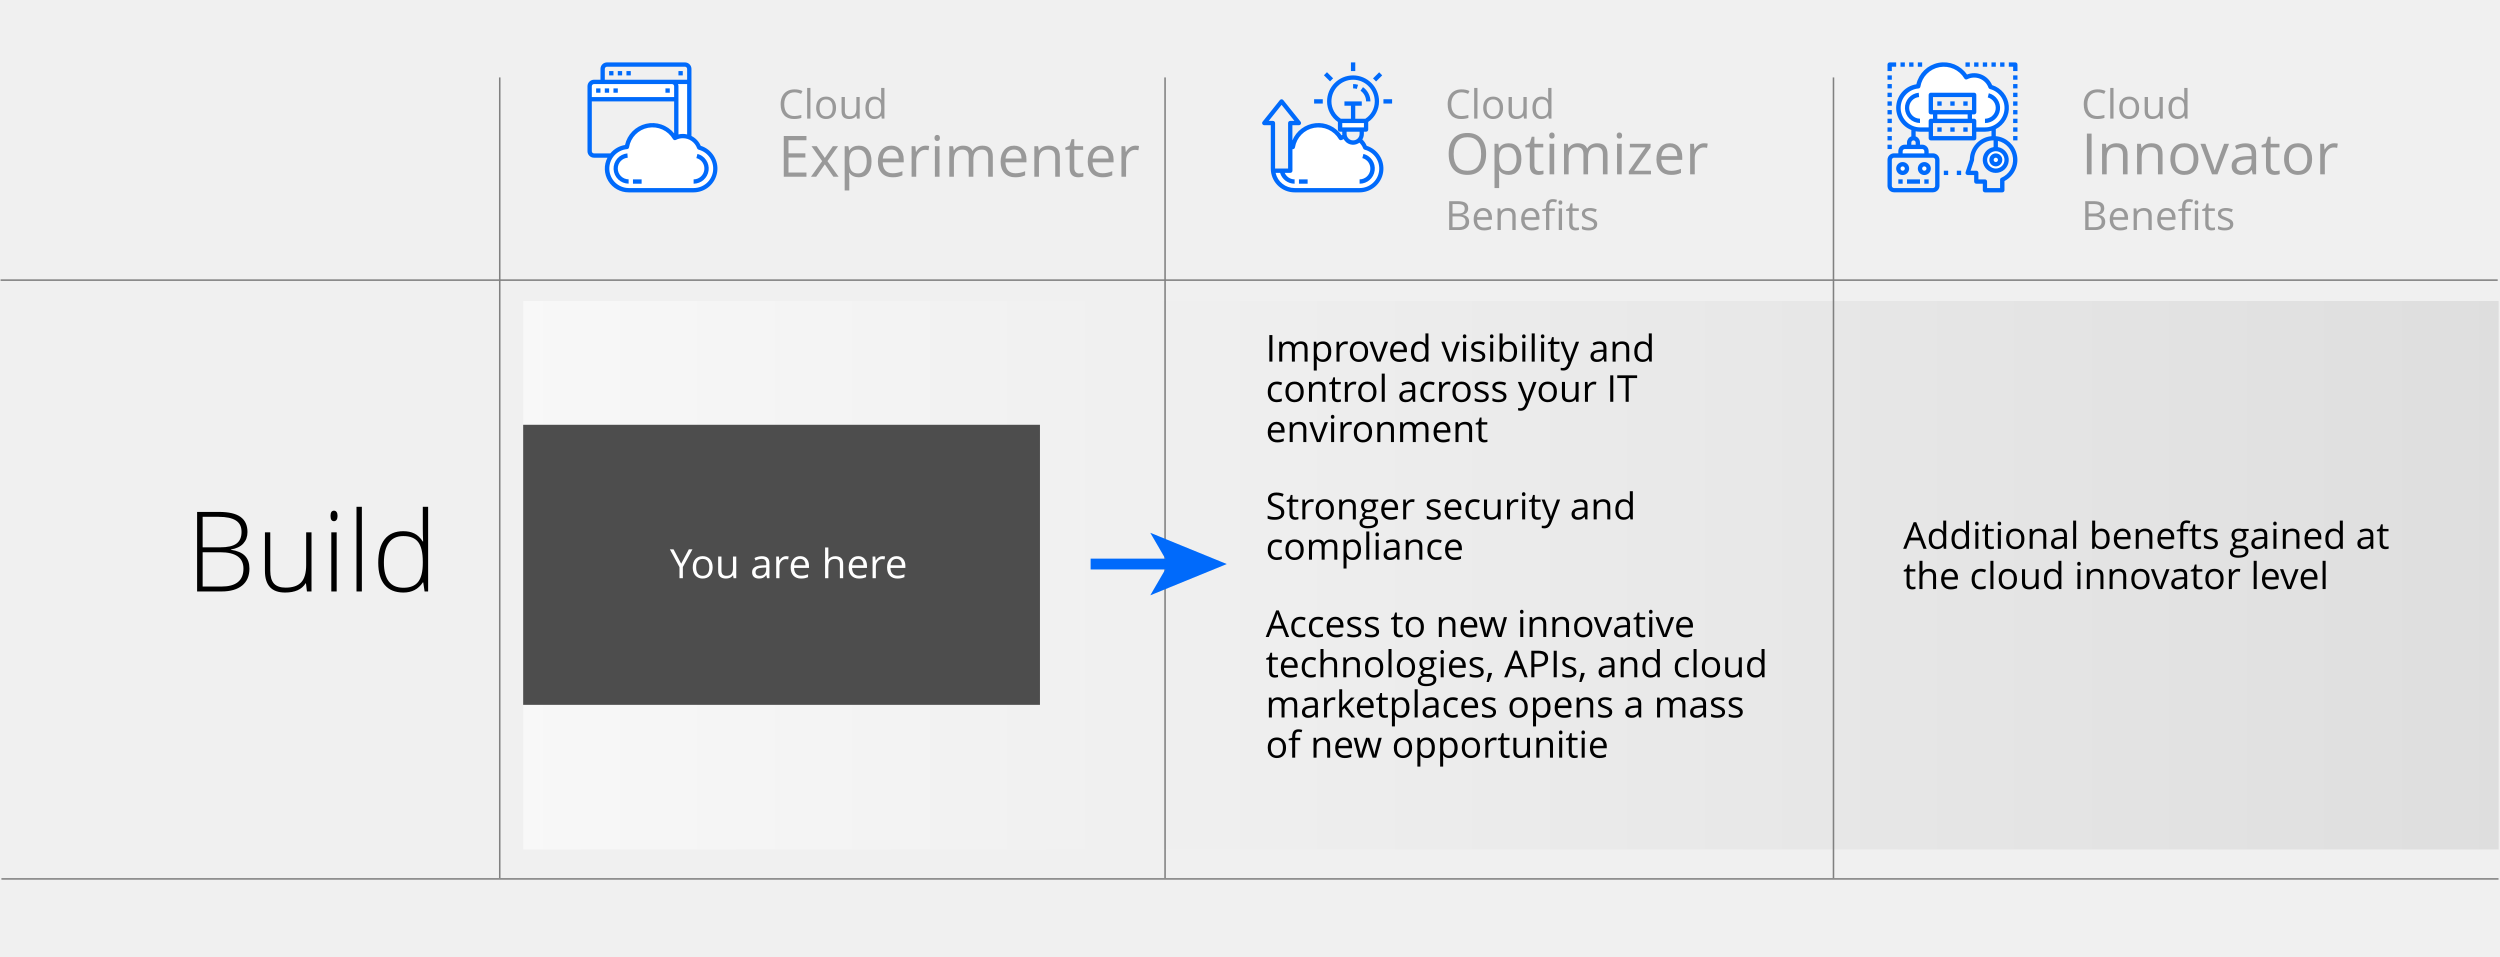
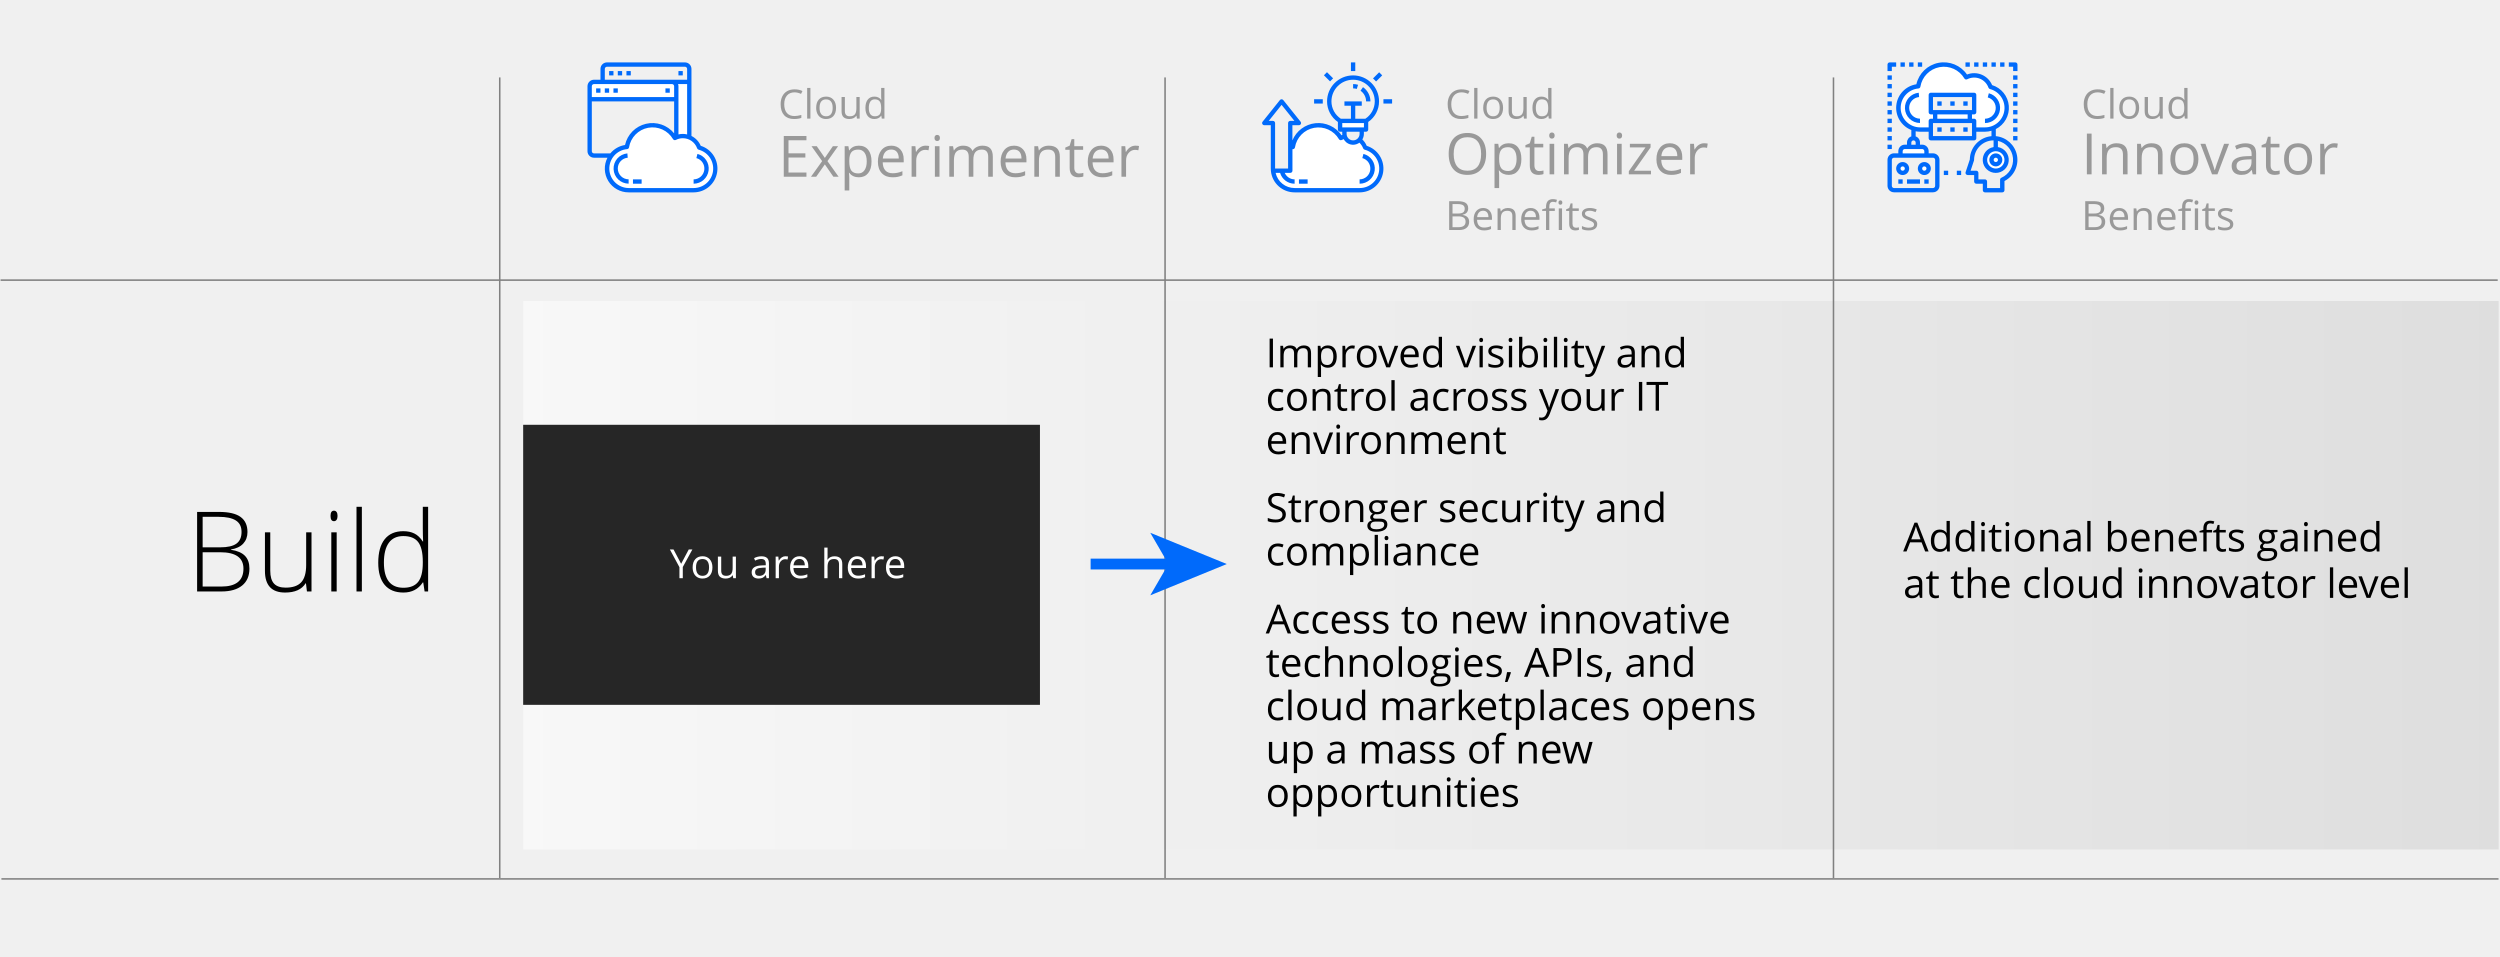
<svg xmlns="http://www.w3.org/2000/svg" id="Layer_1" data-name="Layer 1" viewBox="0 0 1615.75 617.95">
  <defs>
    <linearGradient id="linear-gradient" x1="338.12" y1="371.78" x2="1614.87" y2="371.78" gradientUnits="userSpaceOnUse">
      <stop offset="0" stop-color="#fff" />
      <stop offset="1" stop-color="#ccc" />
    </linearGradient>
  </defs>
  <line x1="322.98" y1="50.04" x2="322.98" y2="567.54" style="fill: none;stroke: gray;stroke-miterlimit: 10" />
  <rect x="338.12" y="194.54" width="1276.75" height="354.47" style="opacity: 0.5;fill: url(#linear-gradient)" />
  <line x1="752.98" y1="50.04" x2="752.98" y2="567.54" style="fill: none;stroke: gray;stroke-miterlimit: 10" />
  <line x1="1184.98" y1="50.04" x2="1184.98" y2="567.54" style="fill: none;stroke: gray;stroke-miterlimit: 10" />
-   <rect x="338.12" y="274.54" width="334" height="181" style="fill: #4d4d4d" />
-   <text transform="translate(432.93 373.67)" style="font-size: 26.132px;fill: #fff;font-family: OpenSans, Open Sans">You are here</text>
+   <rect x="338.12" y="274.54" width="334" height="181" style="fill: #262626" />
+   <text transform="translate(432.93 373.67)" style="font-size: 26px;fill: #fff;font-family: OpenSans, Open Sans">You are here</text>
  <line x1="0.37" y1="181.04" x2="1614.27" y2="181.04" style="fill: none;stroke: gray;stroke-miterlimit: 10" />
  <text transform="translate(502.93 76.67)" style="font-size: 26.132px;fill: #999;font-family: OpenSans, Open Sans">Cloud<tspan style="font-size: 36.854px;fill!: #000">
      <tspan x="0" y="37.56">Experimenter</tspan>
    </tspan>
  </text>
  <text transform="translate(934.03 76.67)" style="font-size: 26.132px;fill: #999;font-family: OpenSans, Open Sans">Cloud<tspan style="font-size: 36.854px;fill!: #000">
      <tspan x="0" y="36">Optimizer</tspan>
    </tspan>
    <tspan x="0" y="72">Benefits</tspan>
  </text>
  <text transform="translate(1345.12 76.67)" style="font-size: 26.132px;fill: #999;font-family: OpenSans, Open Sans">Cloud<tspan style="font-size: 36.854px;fill!: #000">
      <tspan x="0" y="36">Innovator</tspan>
    </tspan>
    <tspan x="0" y="72">Benefits</tspan>
  </text>
  <text transform="translate(120.11 382.26)" style="font-size: 72px;font-family: OpenSans-Light, Open Sans;font-weight: 300">Build</text>
  <line x1="0.91" y1="568.04" x2="1614.8" y2="568.04" style="fill: none;stroke: gray;stroke-miterlimit: 10" />
  <g id="Share_cloud_cloud_computing_human_robot" data-name="Share cloud cloud computing human robot">
    <circle cx="1289.89" cy="103.33" r="7" style="fill: #fff" />
    <path d="M1236.69,83.08a14,14,0,0,0,4.2.65h7v-5.6h28v5.6h7a13.83,13.83,0,0,0,5.6-1.18,14,14,0,0,0-2-26.35,11.18,11.18,0,0,0-14.26-6.84,9.78,9.78,0,0,0-1.45.63,16.78,16.78,0,0,0-31,5.79,14,14,0,0,0-3,27.3Zm11.2-21.75h28v11.2h-28Z" style="fill: #fff" />
    <circle cx="1243.69" cy="108.93" r="2.8" style="fill: #fff" />
    <path d="M1245.09,97.73a2.8,2.8,0,0,0-2.8-2.8h-11.2a2.81,2.81,0,0,0-2.8,2.8v2.8h16.8Z" style="fill: #fff" />
    <circle cx="1229.69" cy="108.93" r="2.8" style="fill: #fff" />
    <path d="M1289.89,107.53a4.2,4.2,0,1,0-4.2-4.2A4.2,4.2,0,0,0,1289.89,107.53Zm0-5.6a1.4,1.4,0,1,1-1.4,1.4A1.39,1.39,0,0,1,1289.89,101.93Z" style="fill: #006afb" />
    <path d="M1289.89,88V83.43A15.38,15.38,0,0,0,1287.5,55a12.58,12.58,0,0,0-16.23-6.83,18.18,18.18,0,0,0-32.72,6.3,15.39,15.39,0,0,0-3.26,29.55v4.12a4.21,4.21,0,0,0-2.8,3.95v1.4h-1.4a4.21,4.21,0,0,0-4.2,4.2v1.4h-2.8a4.21,4.21,0,0,0-4.2,4.2v16.8a4.23,4.23,0,0,0,4.2,4.2h25.2a4.21,4.21,0,0,0,4.2-4.2v-16.8a4.2,4.2,0,0,0-4.2-4.2h-2.8v-1.4a4.2,4.2,0,0,0-4.2-4.2h-1.4v-1.4a4.21,4.21,0,0,0-2.8-3.95V84.86a16.49,16.49,0,0,0,2.8.27h5.6v4.2a1.4,1.4,0,0,0,1.4,1.4h28a1.4,1.4,0,0,0,1.4-1.4v-4.2h5.6a14.92,14.92,0,0,0,4.2-.61V88a15.42,15.42,0,0,0-14,15.09l-2.73,8.19a1.42,1.42,0,0,0,1.33,1.85h4.2v4.2a1.4,1.4,0,0,0,1.4,1.4h4.2v4.2a1.4,1.4,0,0,0,1.4,1.4h11.2a1.4,1.4,0,0,0,1.4-1.4V117a15.38,15.38,0,0,0-5.6-29Zm-54.6,4.13a1.4,1.4,0,1,1,2.8,0v1.4h-2.8Zm14,9.8a1.39,1.39,0,0,1,1.4,1.4v16.8a1.4,1.4,0,0,1-1.4,1.4h-25.2a1.4,1.4,0,0,1-1.4-1.4v-16.8a1.4,1.4,0,0,1,1.4-1.4Zm-7-5.6a1.39,1.39,0,0,1,1.4,1.4v1.4h-14v-1.4a1.4,1.4,0,0,1,1.4-1.4Zm32.2-8.4h-25.2v-8.4h25.2Zm-25.2-16.8v-8.4h25.2v8.4Zm22.4,2.8v2.8h-19.6v-2.8Zm11.2,8.4h-5.6v-4.2a1.39,1.39,0,0,0-1.4-1.4h-1.4v-2.8h1.4a1.4,1.4,0,0,0,1.4-1.4V61.33a1.39,1.39,0,0,0-1.4-1.4h-28a1.4,1.4,0,0,0-1.4,1.4v11.2a1.4,1.4,0,0,0,1.4,1.4h1.4v2.8h-1.4a1.4,1.4,0,0,0-1.4,1.4v4.2h-5.6a12.6,12.6,0,0,1-1-25.15,1.39,1.39,0,0,0,1.26-1.17,15.38,15.38,0,0,1,28.42-5.31,1.39,1.39,0,0,0,1.84.53,9.8,9.8,0,0,1,13.74,5.43,1.4,1.4,0,0,0,1,.89,12.6,12.6,0,0,1-3.19,24.78Zm12.6,21a5.6,5.6,0,1,1-5.6-5.6A5.6,5.6,0,0,1,1295.49,103.33Zm-2,11.55a1.42,1.42,0,0,0-.84,1.27v5.38h-8.4v-4.2a1.39,1.39,0,0,0-1.4-1.4h-4.2v-4.2a1.39,1.39,0,0,0-1.4-1.4h-3.65l2.18-6.56a1.31,1.31,0,0,0,.07-.44,12.62,12.62,0,0,1,12.6-12.6v4.32a8.41,8.41,0,1,0,2.8,0v-4a12.6,12.6,0,0,1,2.24,23.83Z" style="fill: #006afb" />
    <path d="M1229.69,113.13a4.2,4.2,0,1,0-4.2-4.2A4.2,4.2,0,0,0,1229.69,113.13Zm0-5.6a1.4,1.4,0,1,1-1.4,1.4A1.39,1.39,0,0,1,1229.69,107.53Z" style="fill: #006afb" />
    <path d="M1243.69,113.13a4.2,4.2,0,1,0-4.2-4.2A4.2,4.2,0,0,0,1243.69,113.13Zm0-5.6a1.4,1.4,0,1,1-1.4,1.4A1.39,1.39,0,0,1,1243.69,107.53Z" style="fill: #006afb" />
    <rect x="1232.49" y="115.93" width="8.4" height="2.8" style="fill: #006afb" />
    <rect x="1226.89" y="115.93" width="2.8" height="2.8" style="fill: #006afb" />
    <rect x="1243.69" y="115.93" width="2.8" height="2.8" style="fill: #006afb" />
    <rect x="1256.29" y="110.33" width="2.8" height="2.8" style="fill: #006afb" />
    <rect x="1264.69" y="110.33" width="2.8" height="2.8" style="fill: #006afb" />
    <path d="M1285.38,60.26l-.71,2.71a7,7,0,0,1-1.78,13.76v2.8a9.8,9.8,0,0,0,2.49-19.27Z" style="fill: #006afb" />
    <path d="M1233.89,69.73a7,7,0,0,1,6.42-7l-.23-2.79a9.8,9.8,0,0,0,.81,19.56v-2.8A7,7,0,0,1,1233.89,69.73Z" style="fill: #006afb" />
    <rect x="1252.09" y="65.53" width="2.8" height="2.8" style="fill: #006afb" />
    <rect x="1260.49" y="65.53" width="2.8" height="2.8" style="fill: #006afb" />
    <rect x="1268.89" y="65.53" width="2.8" height="2.8" style="fill: #006afb" />
    <rect x="1252.09" y="82.33" width="2.8" height="2.8" style="fill: #006afb" />
    <rect x="1260.49" y="82.33" width="2.8" height="2.8" style="fill: #006afb" />
    <rect x="1268.89" y="82.33" width="2.8" height="2.8" style="fill: #006afb" />
    <rect x="1239.49" y="40.33" width="2.8" height="2.8" style="fill: #006afb" />
    <rect x="1233.89" y="40.33" width="2.8" height="2.8" style="fill: #006afb" />
    <rect x="1228.29" y="40.33" width="2.8" height="2.8" style="fill: #006afb" />
    <path d="M1222.69,43.13h2.8v-2.8h-4.2a1.4,1.4,0,0,0-1.4,1.4v4.2h2.8Z" style="fill: #006afb" />
    <rect x="1219.89" y="48.73" width="2.8" height="2.8" style="fill: #006afb" />
    <rect x="1219.89" y="54.33" width="2.8" height="2.8" style="fill: #006afb" />
    <rect x="1219.89" y="59.93" width="2.8" height="2.8" style="fill: #006afb" />
    <rect x="1219.89" y="65.53" width="2.8" height="2.8" style="fill: #006afb" />
    <rect x="1219.89" y="71.13" width="2.8" height="2.8" style="fill: #006afb" />
    <rect x="1219.89" y="76.73" width="2.8" height="2.8" style="fill: #006afb" />
    <rect x="1219.89" y="82.33" width="2.8" height="2.8" style="fill: #006afb" />
    <rect x="1219.89" y="87.93" width="2.8" height="2.8" style="fill: #006afb" />
    <rect x="1219.89" y="93.53" width="2.8" height="2.8" style="fill: #006afb" />
    <rect x="1281.49" y="40.33" width="2.8" height="2.8" style="fill: #006afb" />
    <rect x="1287.09" y="40.33" width="2.8" height="2.8" style="fill: #006afb" />
    <rect x="1292.69" y="40.33" width="2.8" height="2.8" style="fill: #006afb" />
    <path d="M1302.49,40.33h-4.2v2.8h2.8v2.8h2.8v-4.2A1.39,1.39,0,0,0,1302.49,40.33Z" style="fill: #006afb" />
    <rect x="1301.09" y="48.73" width="2.8" height="2.8" style="fill: #006afb" />
    <rect x="1301.09" y="54.33" width="2.8" height="2.8" style="fill: #006afb" />
    <rect x="1301.09" y="59.93" width="2.8" height="2.8" style="fill: #006afb" />
    <rect x="1301.09" y="65.53" width="2.8" height="2.8" style="fill: #006afb" />
    <rect x="1301.09" y="71.13" width="2.8" height="2.8" style="fill: #006afb" />
    <rect x="1301.09" y="76.73" width="2.8" height="2.8" style="fill: #006afb" />
    <rect x="1301.09" y="82.33" width="2.8" height="2.8" style="fill: #006afb" />
    <rect x="1301.09" y="87.93" width="2.8" height="2.8" style="fill: #006afb" />
    <rect x="1275.89" y="40.33" width="2.8" height="2.8" style="fill: #006afb" />
    <rect x="1270.29" y="40.33" width="2.8" height="2.8" style="fill: #006afb" />
  </g>
  <g id="Browser_web_cloud_computing_cloud_website" data-name="Browser web cloud computing cloud website">
    <path d="M451.84,95.4a11.29,11.29,0,0,0-6.36-6.66V52.93h-61.6a2.81,2.81,0,0,0-2.8,2.8v8.4h56V88.75c-.32.13-.64.28-.95.44a16.78,16.78,0,0,0-31,5.79,14,14,0,0,0,1.16,28h42a14,14,0,0,0,3.56-27.53Z" style="fill: #fff" />
    <rect x="385.28" y="57.13" width="2.8" height="2.8" style="fill: #006afb" />
    <rect x="390.88" y="57.13" width="2.8" height="2.8" style="fill: #006afb" />
    <rect x="396.48" y="57.13" width="2.8" height="2.8" style="fill: #006afb" />
    <rect x="430.08" y="57.13" width="2.8" height="2.8" style="fill: #006afb" />
    <rect x="393.68" y="45.93" width="2.8" height="2.8" style="fill: #006afb" />
    <rect x="399.28" y="45.93" width="2.8" height="2.8" style="fill: #006afb" />
    <rect x="404.88" y="45.93" width="2.8" height="2.8" style="fill: #006afb" />
    <rect x="438.48" y="45.93" width="2.8" height="2.8" style="fill: #006afb" />
    <path d="M452.89,94.24a12.64,12.64,0,0,0-6-6.37V44.53a4.21,4.21,0,0,0-4.2-4.2h-50.4a4.21,4.21,0,0,0-4.2,4.2v7h-4.2a4.21,4.21,0,0,0-4.2,4.2v42a4.22,4.22,0,0,0,4.2,4.2h8.72a15.34,15.34,0,0,0,13.68,22.4h42a15.4,15.4,0,0,0,4.61-30.09Zm-62-49.71a1.4,1.4,0,0,1,1.4-1.4h50.4a1.4,1.4,0,0,1,1.4,1.4v7h-53.2Zm47.35,9.8h5.85V86.88a11.78,11.78,0,0,0-5.6,0V55.73A4.13,4.13,0,0,0,438.23,54.33Zm-55.75,1.4a1.4,1.4,0,0,1,1.4-1.4h50.4a1.4,1.4,0,0,1,1.4,1.4v7h-53.2Zm1.4,43.4a1.4,1.4,0,0,1-1.4-1.4V65.53h53.2V86.18a18.14,18.14,0,0,0-31.74,7.53,15.42,15.42,0,0,0-9.49,5.42Zm64.4,22.4h-42a12.6,12.6,0,0,1-1-25.15,1.39,1.39,0,0,0,1.26-1.17,15.37,15.37,0,0,1,28.42-5.31,1.4,1.4,0,0,0,1.85.53,9.58,9.58,0,0,1,4.51-1.1,9.79,9.79,0,0,1,9.23,6.53,1.38,1.38,0,0,0,1,.89,12.6,12.6,0,0,1-3.19,24.78Z" style="fill: #006afb" />
    <path d="M450.77,99.46l-.71,2.71a7,7,0,0,1-1.78,13.76v2.8a9.8,9.8,0,0,0,2.49-19.27Z" style="fill: #006afb" />
    <path d="M399.28,108.93a7,7,0,0,1,6.42-7l-.23-2.79a9.8,9.8,0,0,0,.81,19.56v-2.8A7,7,0,0,1,399.28,108.93Z" style="fill: #006afb" />
    <rect x="409.08" y="115.93" width="5.6" height="2.8" style="fill: #006afb" />
  </g>
  <g id="Idea_arrow_cloud_server_creative" data-name="Idea arrow cloud server creative">
    <path d="M836.71,122.93h42a14,14,0,0,0,3.55-27.53,11.29,11.29,0,0,0-3.64-5.08,5.61,5.61,0,0,1-9.45-2.1,11.16,11.16,0,0,0-2.62,1,16.78,16.78,0,0,0-31,5.79,11.24,11.24,0,0,0-1.63.24v15.11H822.78A14,14,0,0,0,836.71,122.93Z" style="fill: #fff" />
    <polygon points="866.11 78.13 866.11 83.73 868.91 83.73 880.11 83.73 882.91 83.73 882.91 78.13 874.51 78.13 866.11 78.13" style="fill: #fff" />
    <path d="M882.91,65.53h2.8a11.26,11.26,0,0,0-4.8-9.2l-1.61,2.3A8.43,8.43,0,0,1,882.91,65.53Z" style="fill: #006afb" />
    <path d="M877.7,54.79a10.8,10.8,0,0,0-3.19-.46v2.8a8.08,8.08,0,0,1,2.39.34Z" style="fill: #006afb" />
    <rect x="873.11" y="40.33" width="2.8" height="5.6" style="fill: #006afb" />
    <rect x="857.27" y="46.89" width="2.8" height="5.6" transform="translate(216.41 621.78) rotate(-45.01)" style="fill: #006afb" />
    <rect x="849.31" y="64.13" width="5.6" height="2.8" style="fill: #006afb" />
    <rect x="894.11" y="64.13" width="5.6" height="2.8" style="fill: #006afb" />
    <rect x="887.55" y="48.29" width="5.6" height="2.8" transform="translate(225.64 644.12) rotate(-45)" style="fill: #006afb" />
    <path d="M883.31,94.25a12.33,12.33,0,0,0-2.83-4.13,7,7,0,0,0,1-3.59v-1.4h1.4a1.4,1.4,0,0,0,1.4-1.4v-4.9a16.15,16.15,0,0,0,7-13.3,16.8,16.8,0,1,0-33.6,0,16.12,16.12,0,0,0,7,13.3v4.9a1.4,1.4,0,0,0,1.4,1.4h1.4v1.4a5.88,5.88,0,0,0,.07.71l-.51.17a18.17,18.17,0,0,0-31.76,3.32v-9.8h4.2a1.45,1.45,0,0,0,1.26-.8,1.38,1.38,0,0,0-.17-1.47l-11.2-14a1.43,1.43,0,0,0-2-.16s-.11.1-.16.16l-11.2,14a1.38,1.38,0,0,0-.16,1.47,1.42,1.42,0,0,0,1.26.8h4.2v28c0,.51,0,1,.07,1.54a15.35,15.35,0,0,0,15.33,13.86h42a15.39,15.39,0,0,0,4.6-30.08ZM866.57,76.73a13.45,13.45,0,0,1-6.06-11.2,14,14,0,1,1,28,0,13.46,13.46,0,0,1-6.07,11.2h-6.53v-8.4h4.2v-2.8h-11.2v2.8h4.2v8.4Zm.94,5.6v-2.8h14v2.8Zm11.2,2.8v1.4a4.2,4.2,0,0,1-8.4,0v-1.4Zm-56-7H820l8.29-10.36,8.28,10.36h-2.68a1.39,1.39,0,0,0-1.4,1.4v29.4h-8.4V79.53A1.4,1.4,0,0,0,822.71,78.13Zm56,43.4h-42a12.55,12.55,0,0,1-12.28-9.8h2.9a9.74,9.74,0,0,0,9.38,7v-2.8a7,7,0,0,1-6.39-4.2h3.59a1.4,1.4,0,0,0,1.4-1.4V96.42l.35,0a1.41,1.41,0,0,0,1.27-1.17,15.37,15.37,0,0,1,28.42-5.31,1.4,1.4,0,0,0,1.83.53c.41-.2.82-.37,1.24-.53a6.9,6.9,0,0,0,9.36,2.79,5.55,5.55,0,0,0,.81-.51A10,10,0,0,1,881,95.86a1.4,1.4,0,0,0,1,.9,12.59,12.59,0,0,1-3.2,24.77Z" style="fill: #006afb" />
    <path d="M881.19,99.46l-.71,2.71a7,7,0,0,1-1.77,13.76v2.8a9.79,9.79,0,0,0,2.48-19.27Z" style="fill: #006afb" />
    <rect x="839.51" y="115.93" width="5.6" height="2.8" style="fill: #006afb" />
  </g>
  <g>
    <line x1="704.87" y1="364.54" x2="757.78" y2="364.54" style="fill: none;stroke: #006afb;stroke-miterlimit: 10;stroke-width: 7px" />
    <polygon points="792.87 364.54 743.43 384.75 755.16 364.54 743.43 344.34 792.87 364.54" style="fill: #006afb" />
  </g>
-   <text transform="translate(818.01 233.7)" style="font-size: 24px;font-family: OpenSans, Open Sans">Improved visibility and <tspan x="0" y="26">control across your IT </tspan>
-     <tspan x="0" y="52">environment</tspan>
-     <tspan x="0" y="102">Stronger security and </tspan>
+   <text transform="translate(818.01 237.42)" style="font-size: 26px;font-family: OpenSans, Open Sans">Improved visibility and <tspan x="0" y="28">control across your IT </tspan>
+     <tspan x="0" y="56">environment</tspan>
+     <tspan x="0" y="100">Stronger security and </tspan>
    <tspan x="0" y="128">compliance</tspan>
-     <tspan x="0" y="178">Access to new innovative </tspan>
-     <tspan x="0" y="204">technologies, APIs, and cloud </tspan>
-     <tspan x="0" y="230">marketplaces opens a mass </tspan>
-     <tspan x="0" y="256">of new opportunitie</tspan>
+     <tspan x="0" y="172">Access to new innovative </tspan>
+     <tspan x="0" y="200">technologies, APIs, and </tspan>
+     <tspan x="0" y="228">cloud marketplaces opens </tspan>
+     <tspan x="0" y="256">up a mass of new </tspan>
+     <tspan x="0" y="284">opportunities </tspan>
  </text>
-   <text transform="translate(1230.01 354.7)" style="font-size: 24px;font-family: OpenSans, Open Sans">Additional benefts gained at <tspan x="0" y="26">the cloud innovator level</tspan>
+   <text transform="translate(1230.01 356.42)" style="font-size: 26px;font-family: OpenSans, Open Sans">Additional benefts gained <tspan x="0" y="30">at the cloud innovator level</tspan>
  </text>
</svg>
